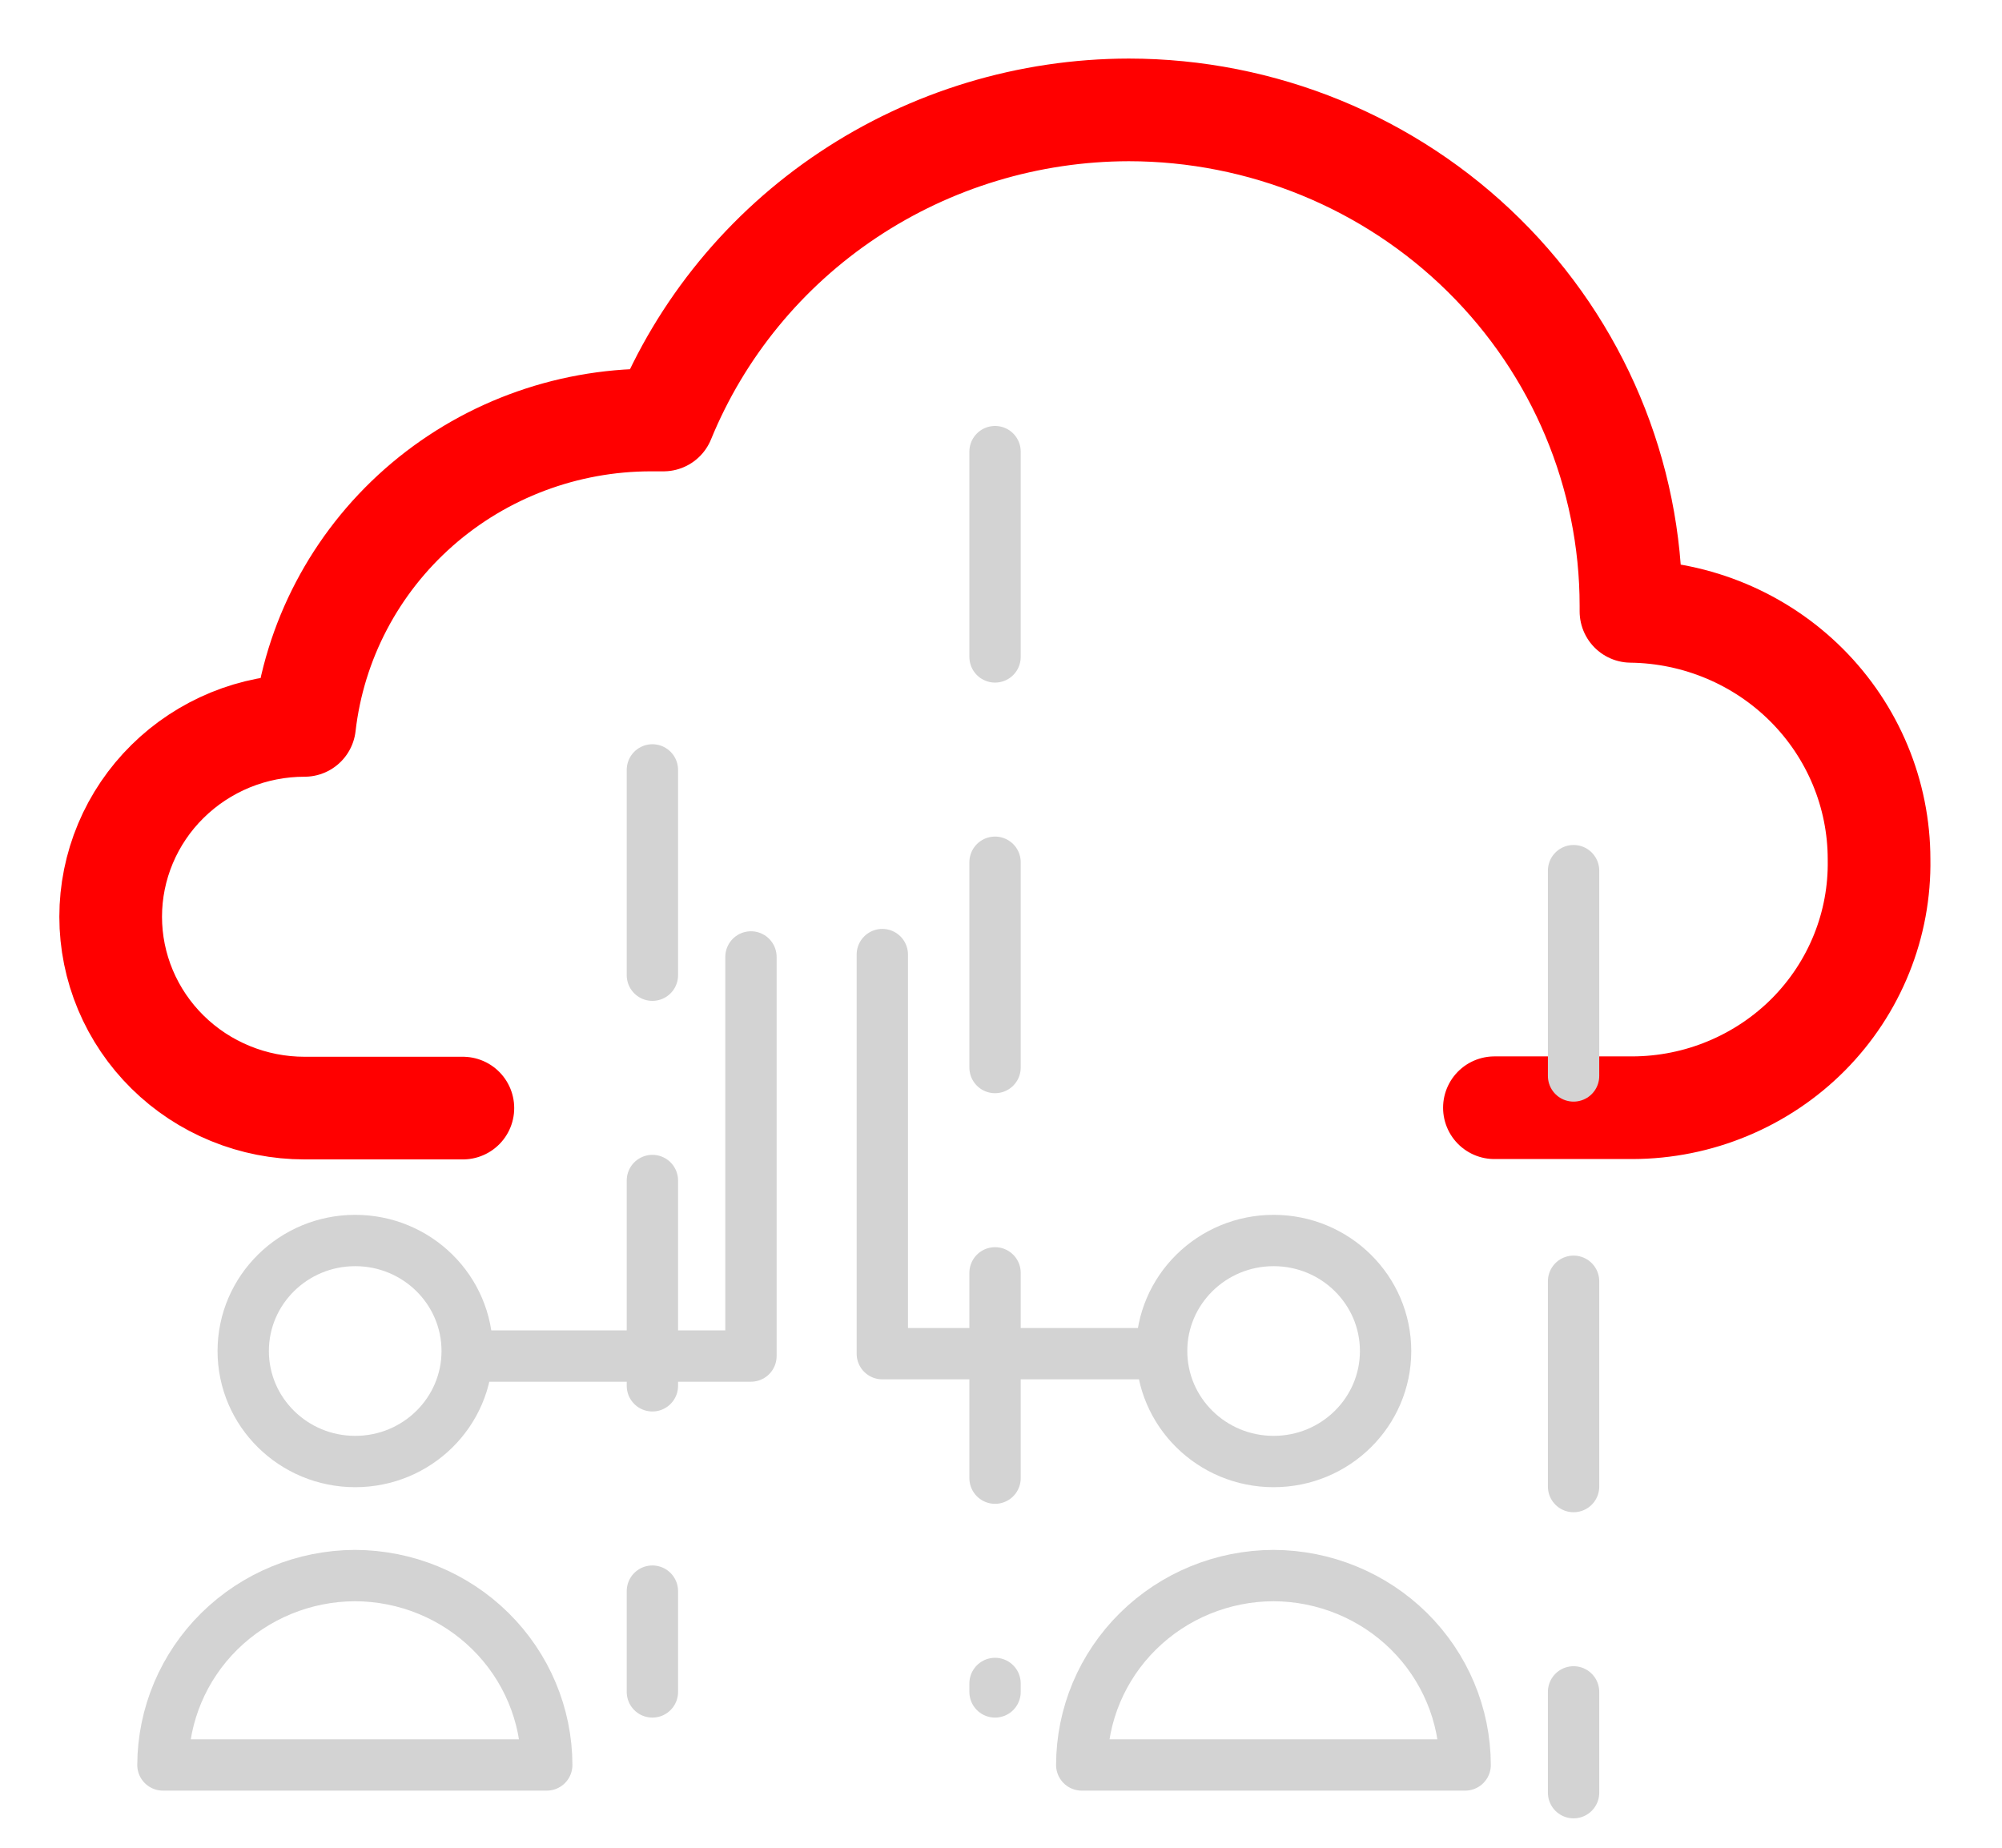
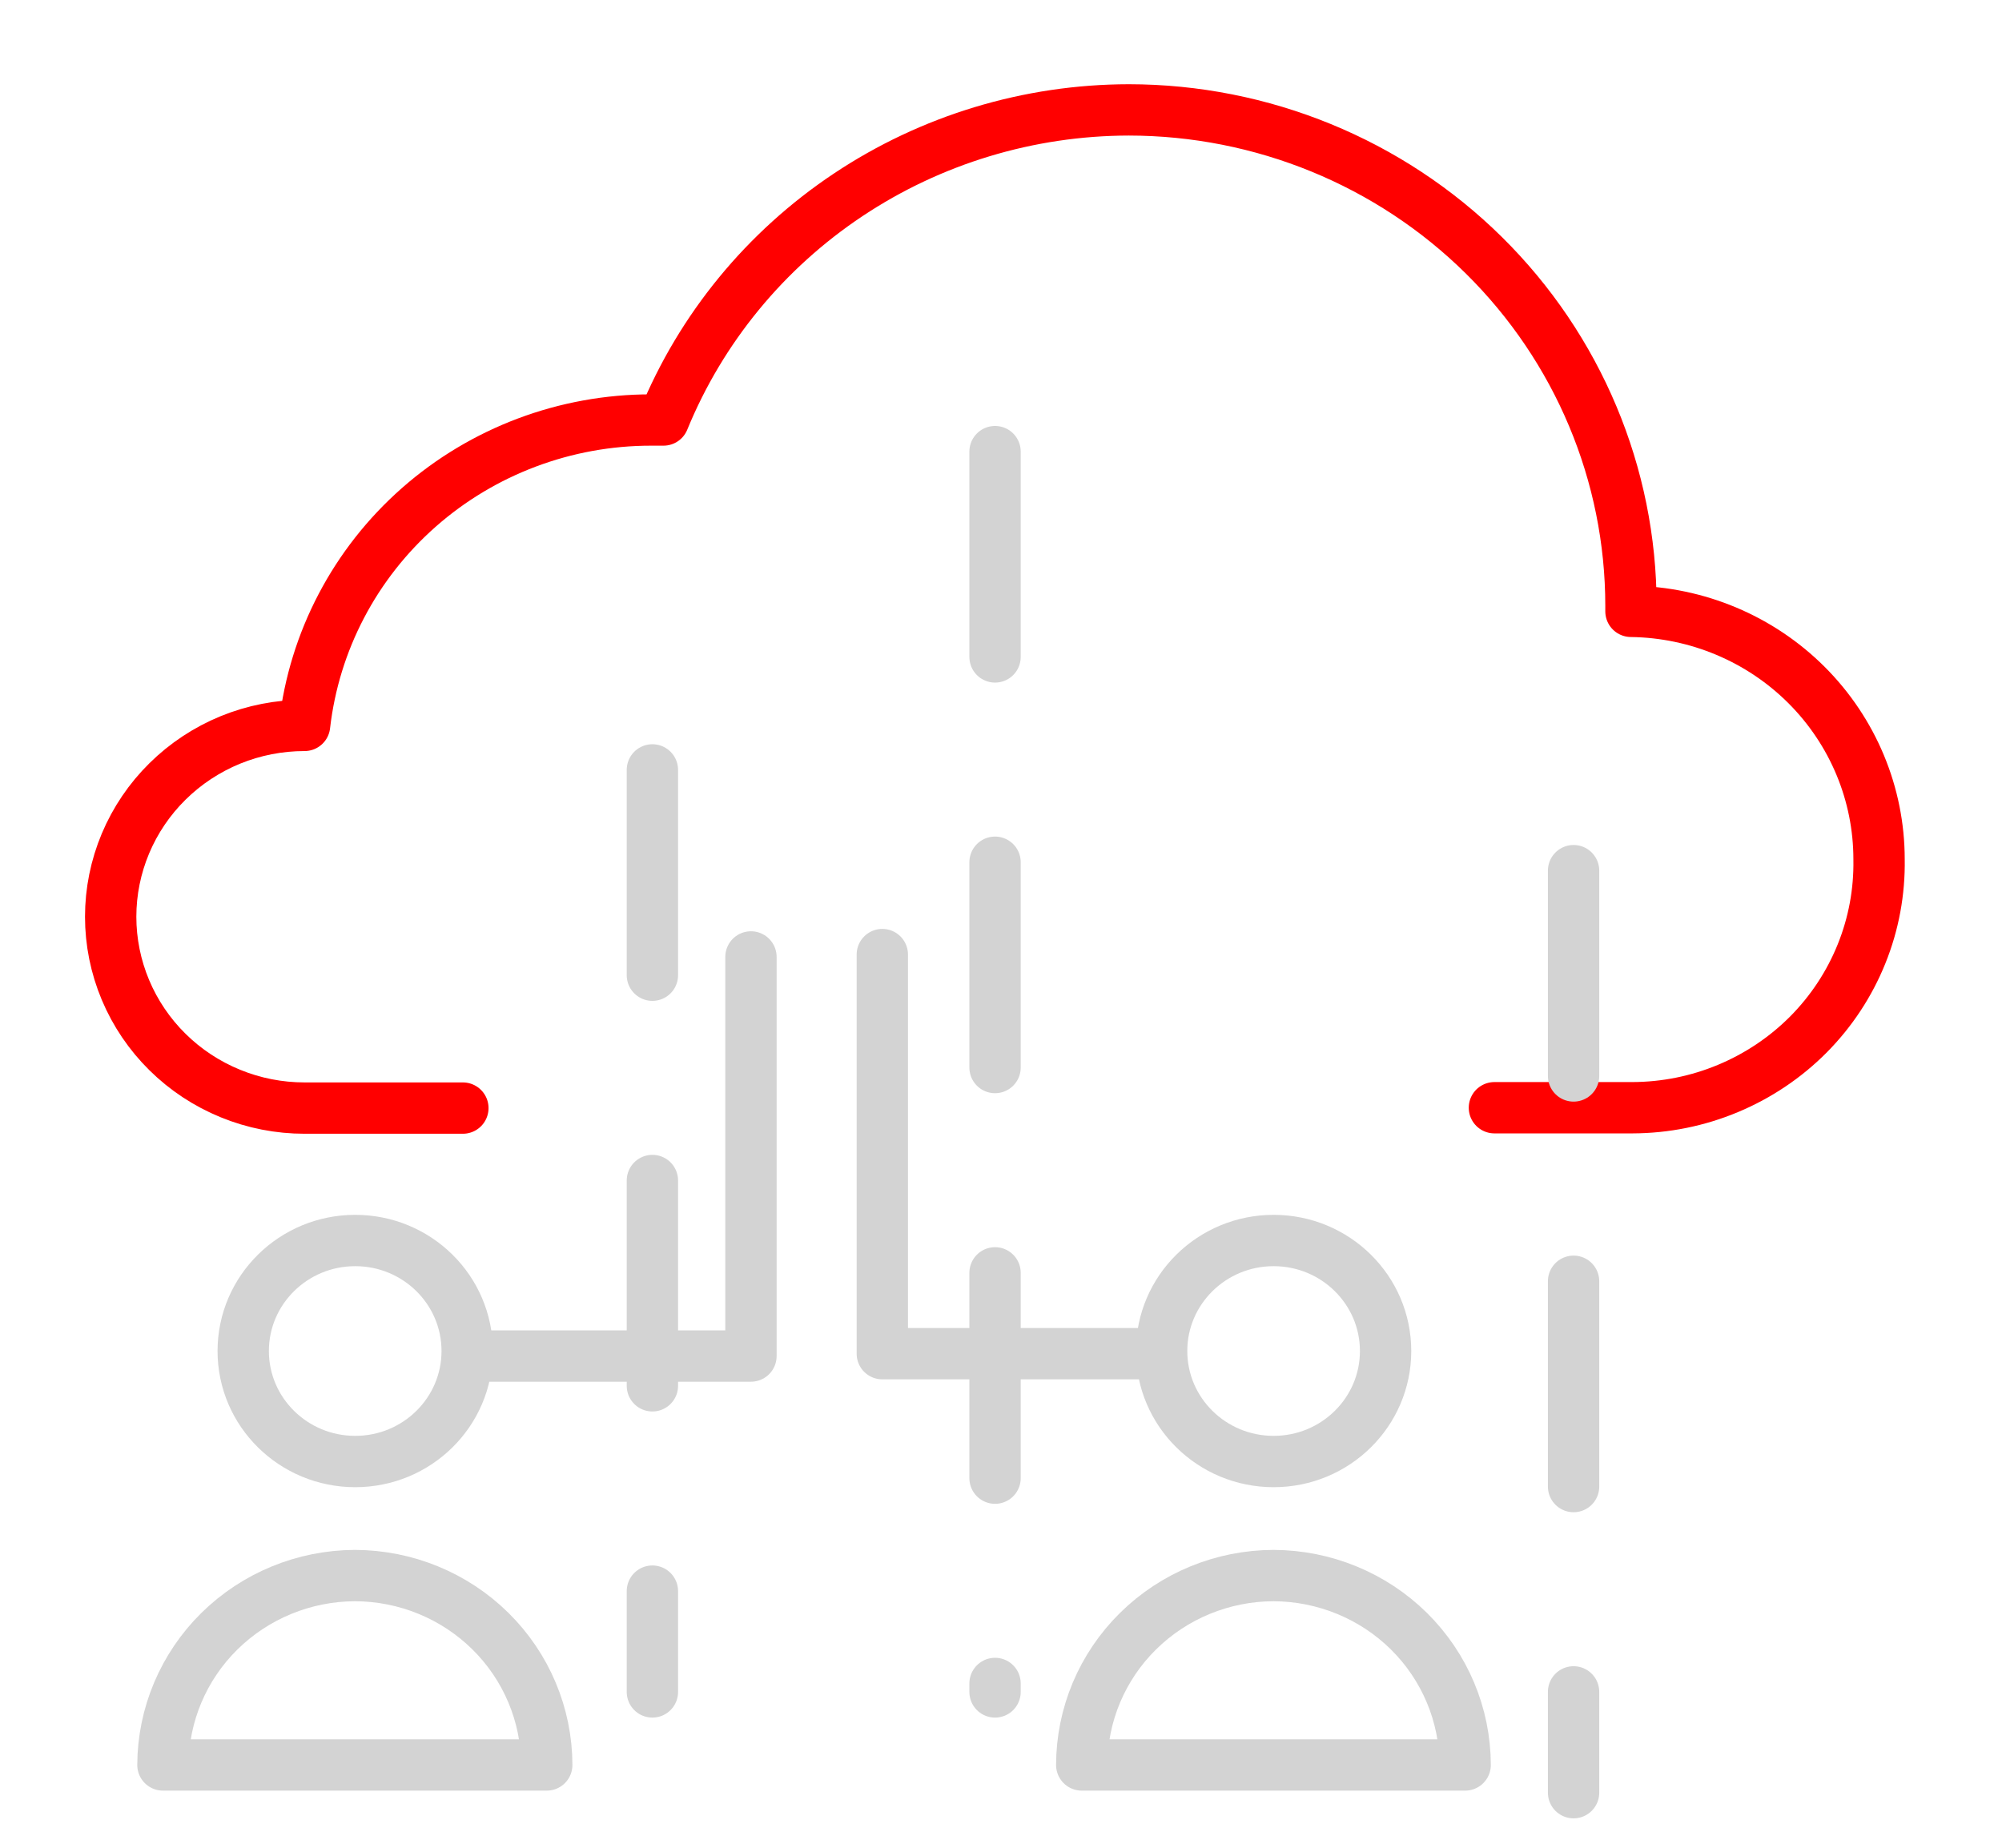
<svg xmlns="http://www.w3.org/2000/svg" width="39" height="36" viewBox="0 0 39 36" fill="none">
-   <path d="M29.112 21.582H31.802C32.441 21.58 33.073 21.453 33.661 21.207C34.249 20.962 34.783 20.604 35.23 20.154C35.676 19.704 36.028 19.17 36.264 18.584C36.5 17.999 36.616 17.373 36.605 16.742C36.605 15.472 36.098 14.252 35.193 13.347C34.288 12.443 33.059 11.927 31.772 11.911V11.804C31.772 9.243 30.741 6.786 28.907 4.974C27.073 3.162 24.585 2.143 21.99 2.141C20.041 2.144 18.138 2.72 16.523 3.796C14.908 4.872 13.655 6.4 12.925 8.183H12.686C11.016 8.182 9.405 8.788 8.159 9.885C6.913 10.983 6.121 12.495 5.933 14.133C5.437 14.133 4.946 14.229 4.488 14.416C4.03 14.604 3.613 14.879 3.263 15.225C2.912 15.571 2.634 15.982 2.444 16.434C2.254 16.887 2.156 17.371 2.156 17.861C2.156 18.351 2.254 18.835 2.444 19.288C2.634 19.74 2.912 20.151 3.263 20.497C3.613 20.843 4.03 21.118 4.488 21.305C4.946 21.493 5.437 21.589 5.933 21.589H9.017" stroke="#FF0000" stroke-width="2" stroke-linecap="round" stroke-linejoin="round" />
+   <path d="M29.112 21.582H31.802C32.441 21.58 33.073 21.453 33.661 21.207C34.249 20.962 34.783 20.604 35.23 20.154C35.676 19.704 36.028 19.17 36.264 18.584C36.5 17.999 36.616 17.373 36.605 16.742C36.605 15.472 36.098 14.252 35.193 13.347C34.288 12.443 33.059 11.927 31.772 11.911V11.804C31.772 9.243 30.741 6.786 28.907 4.974C27.073 3.162 24.585 2.143 21.99 2.141C20.041 2.144 18.138 2.72 16.523 3.796C14.908 4.872 13.655 6.4 12.925 8.183H12.686C11.016 8.182 9.405 8.788 8.159 9.885C6.913 10.983 6.121 12.495 5.933 14.133C5.437 14.133 4.946 14.229 4.488 14.416C4.03 14.604 3.613 14.879 3.263 15.225C2.912 15.571 2.634 15.982 2.444 16.434C2.254 16.887 2.156 17.371 2.156 17.861C2.156 18.351 2.254 18.835 2.444 19.288C2.634 19.74 2.912 20.151 3.263 20.497C3.613 20.843 4.03 21.118 4.488 21.305C4.946 21.493 5.437 21.589 5.933 21.589H9.017" stroke="#FF0000" stroke-width="1" stroke-linecap="round" stroke-linejoin="round" />
  <path d="M14.629 18.644V26.42H9.333" stroke="#D3D3D3" stroke-width="1" stroke-linecap="round" stroke-linejoin="round" />
  <path d="M17.188 18.598V26.374H22.491" stroke="#D3D3D3" stroke-width="1" stroke-linecap="round" stroke-linejoin="round" />
  <path d="M6.92 28.475C8.125 28.475 9.101 27.511 9.101 26.322C9.101 25.133 8.125 24.169 6.92 24.169C5.715 24.169 4.738 25.133 4.738 26.322C4.738 27.511 5.715 28.475 6.92 28.475Z" stroke="#D3D3D3" stroke-width="1" stroke-linecap="round" stroke-linejoin="round" />
  <path d="M10.651 34.387C10.649 33.409 10.254 32.471 9.554 31.78C8.853 31.088 7.903 30.699 6.912 30.697C5.922 30.701 4.974 31.091 4.273 31.782C3.573 32.473 3.178 33.41 3.174 34.387H10.651Z" stroke="#D3D3D3" stroke-width="1" stroke-linecap="round" stroke-linejoin="round" />
  <path d="M24.811 28.475C26.016 28.475 26.992 27.511 26.992 26.322C26.992 25.133 26.016 24.169 24.811 24.169C23.606 24.169 22.629 25.133 22.629 26.322C22.629 27.511 23.606 28.475 24.811 28.475Z" stroke="#D3D3D3" stroke-width="1" stroke-linecap="round" stroke-linejoin="round" />
  <path d="M28.542 34.387C28.54 33.41 28.147 32.474 27.448 31.782C26.749 31.091 25.801 30.701 24.811 30.697C23.82 30.699 22.871 31.088 22.17 31.78C21.469 32.471 21.075 33.409 21.073 34.387H28.542Z" stroke="#D3D3D3" stroke-width="1" stroke-linecap="round" stroke-linejoin="round" />
  <path d="M12.709 15V32.964" stroke="#D3D3D3" stroke-width="1" stroke-linecap="round" stroke-linejoin="round" stroke-dasharray="4 4" />
  <path d="M30.654 16.963V34.927" stroke="#D3D3D3" stroke-width="1" stroke-linecap="round" stroke-linejoin="round" stroke-dasharray="4 4" />
  <path d="M19.384 8.799V32.964" stroke="#D3D3D3" stroke-width="1" stroke-linecap="round" stroke-linejoin="round" stroke-dasharray="4 4" />
</svg>
